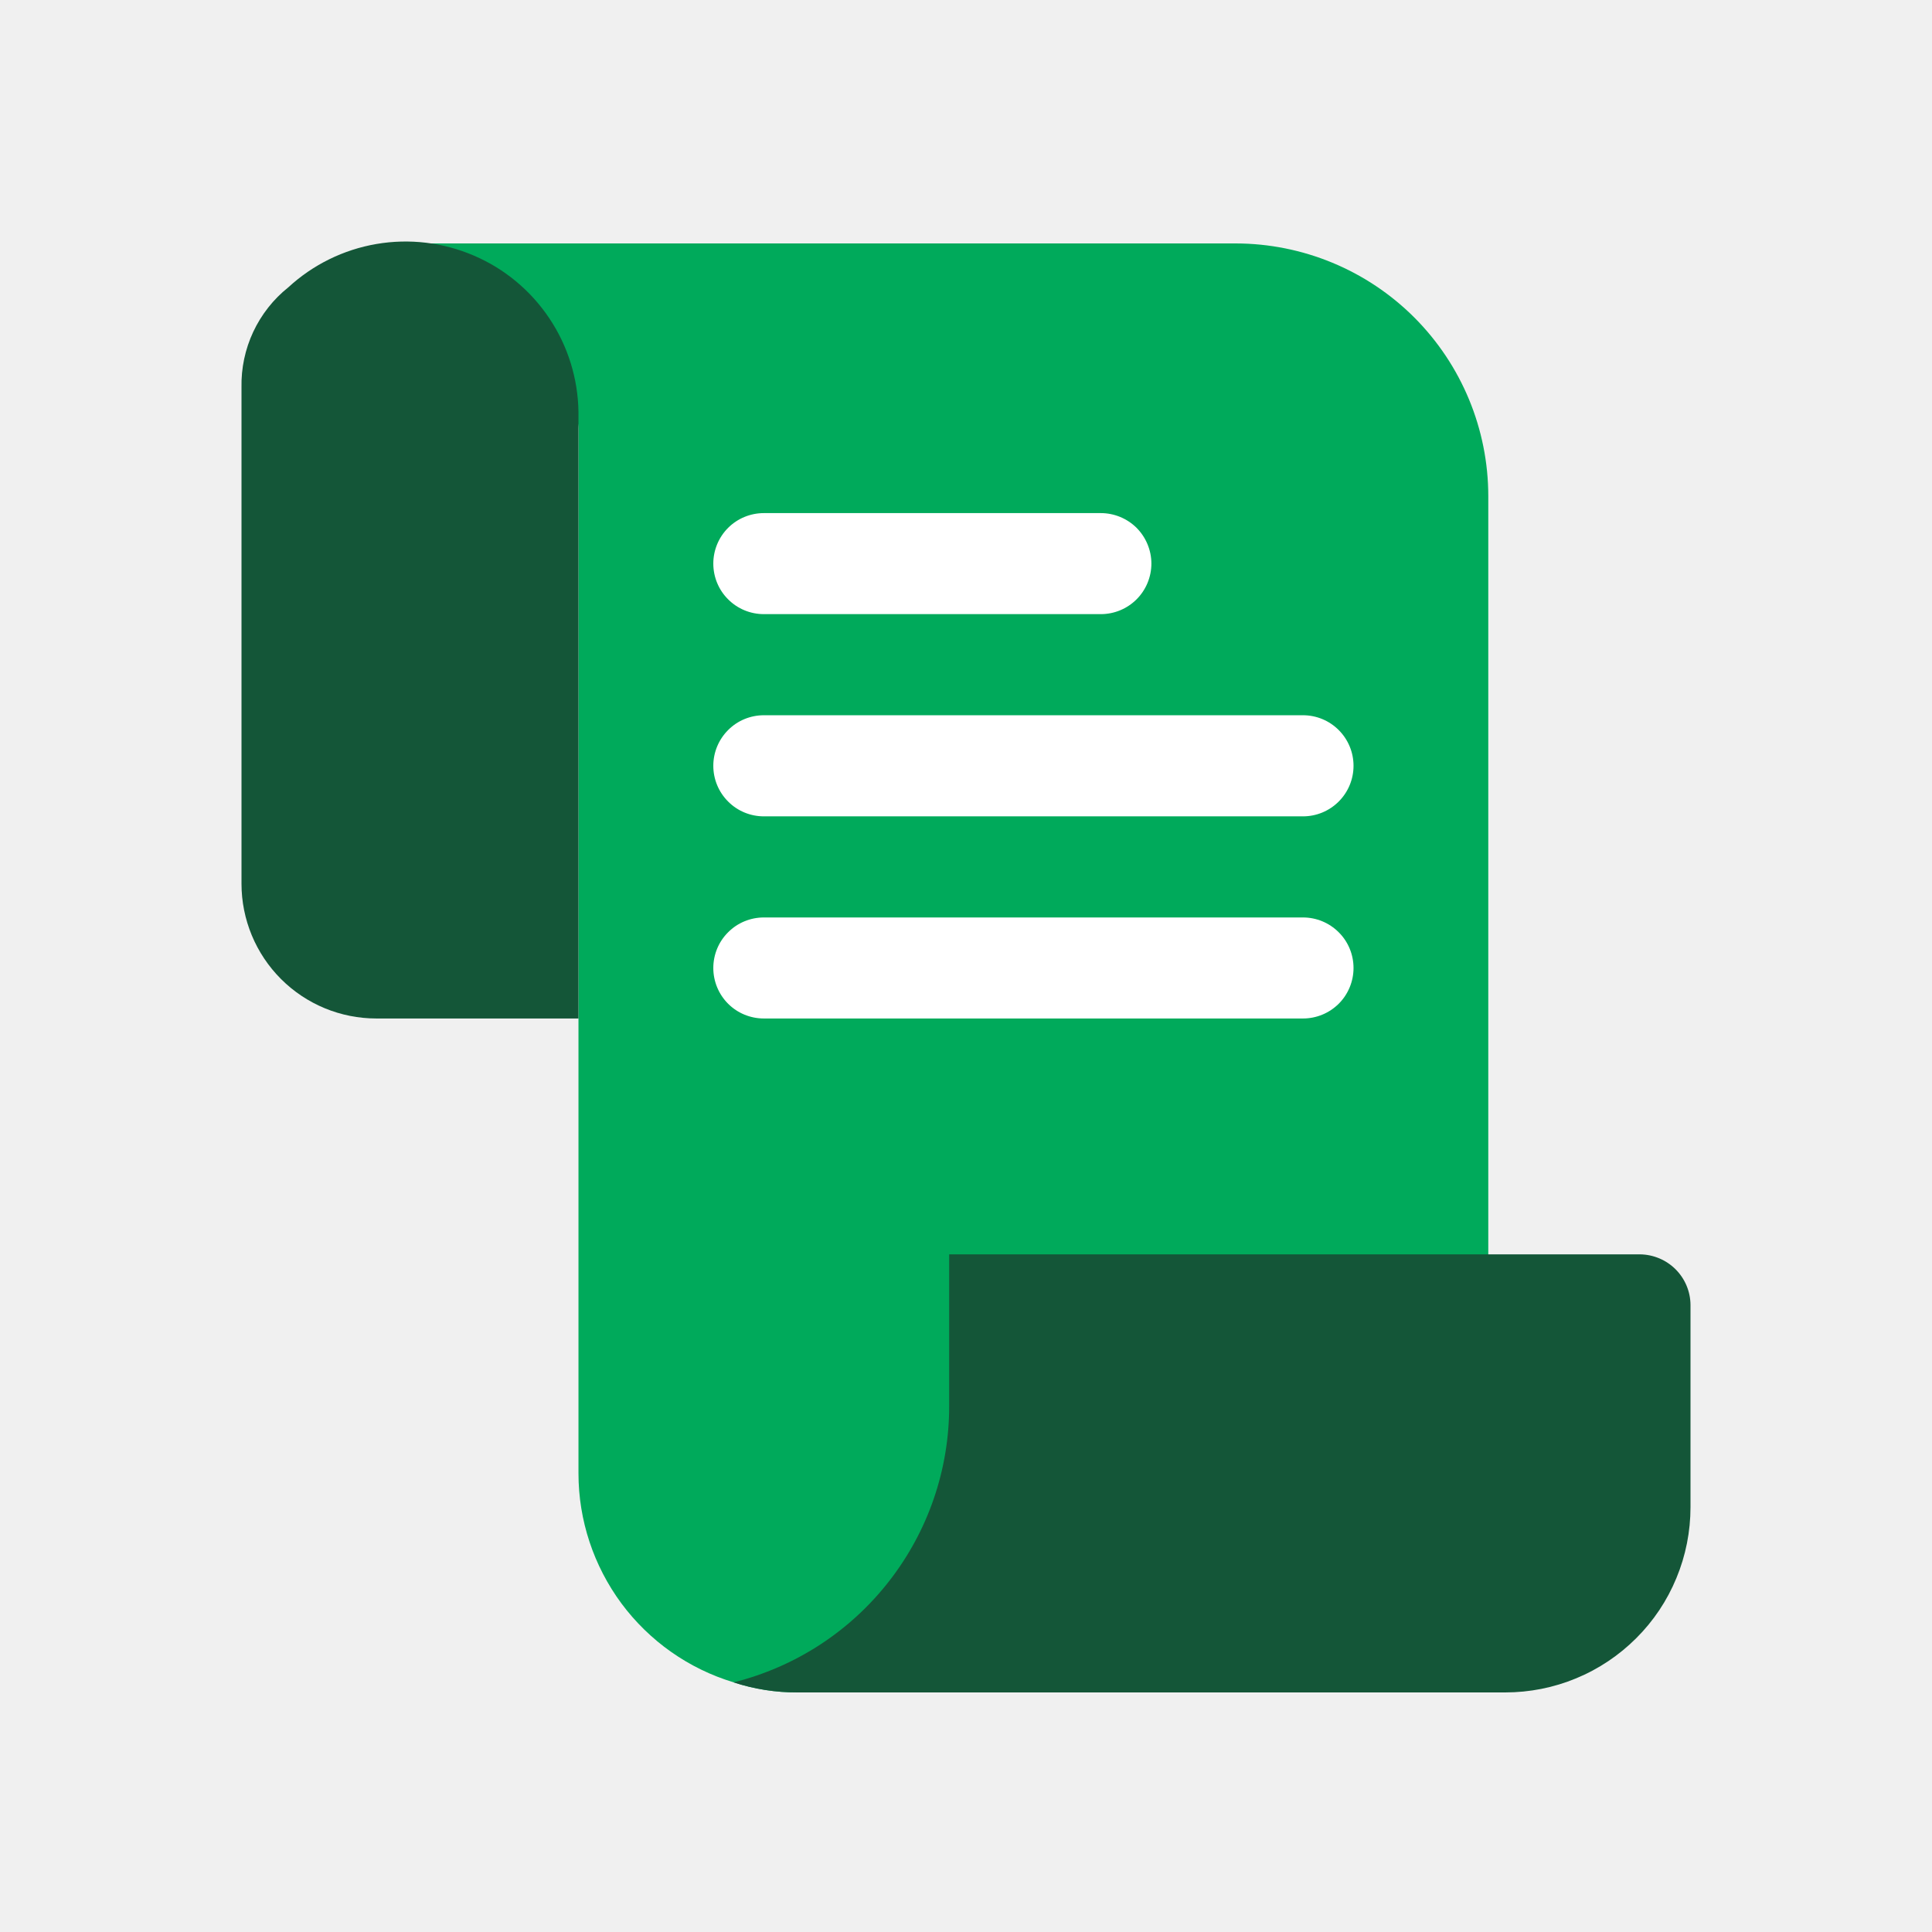
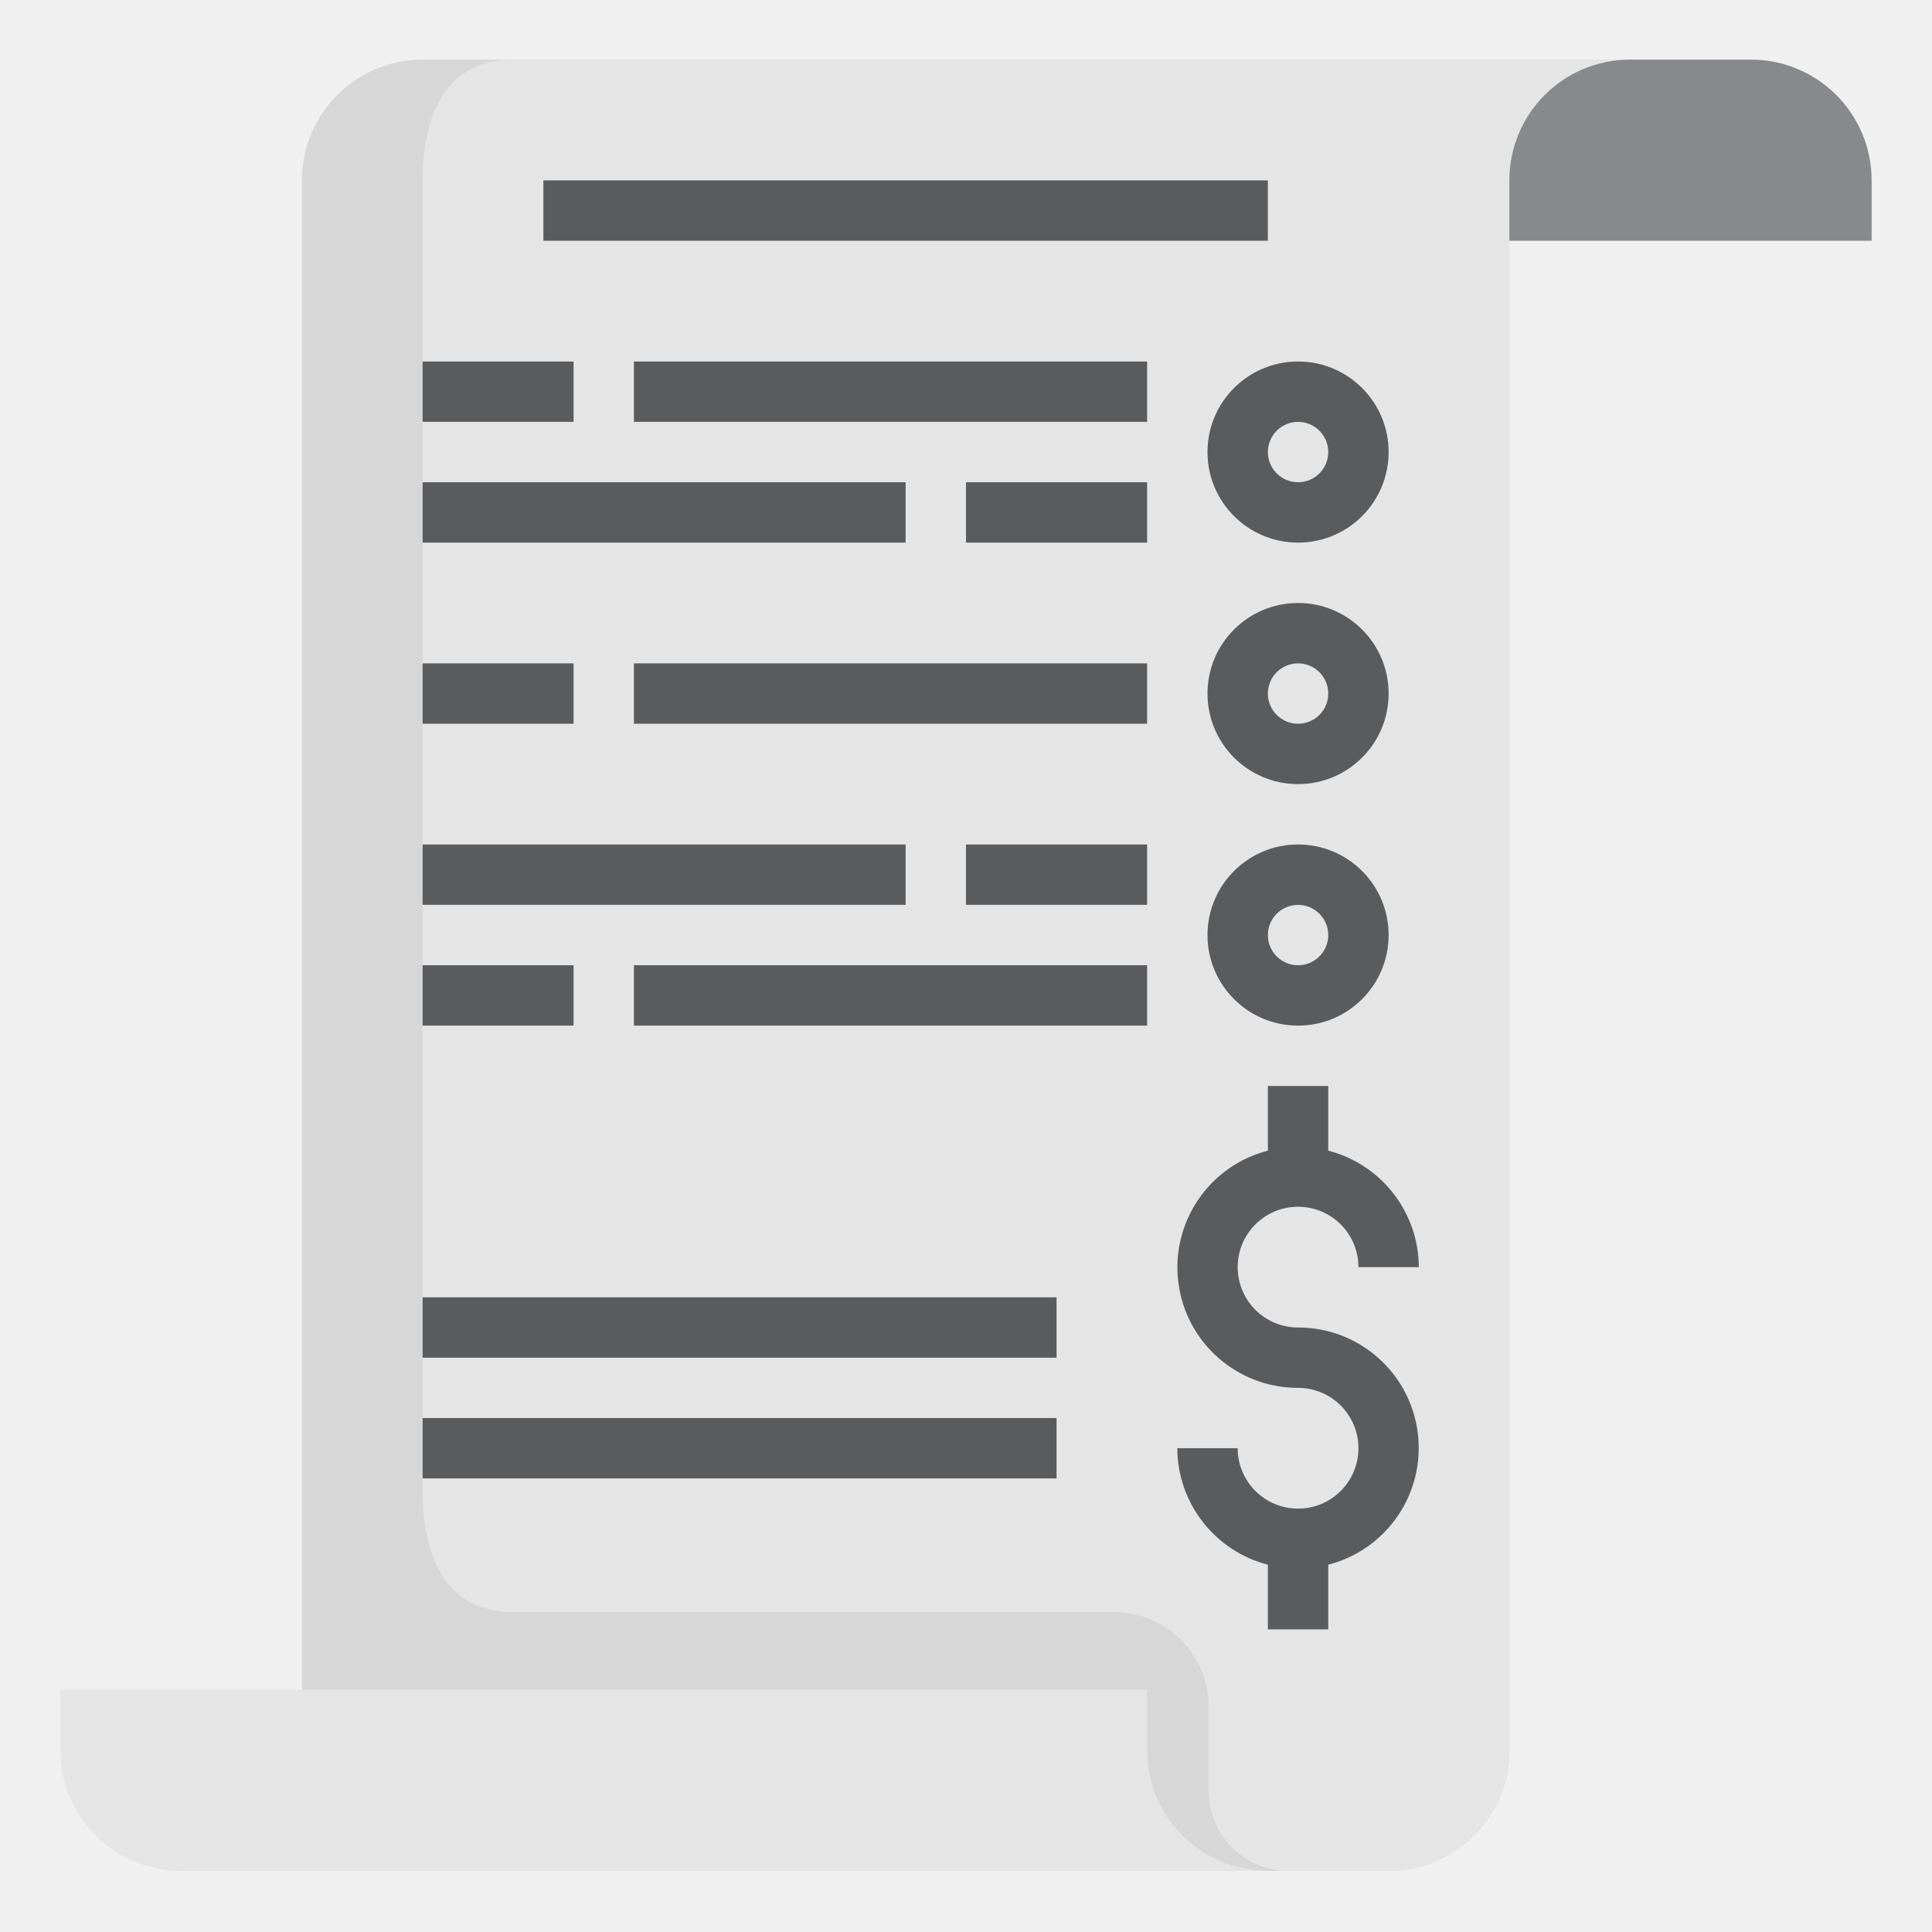
- <svg xmlns="http://www.w3.org/2000/svg" width="24" height="24" viewBox="0 0 24 24" fill="none">
-   <path d="M18.488 6.164V20.396C18.487 20.562 18.421 20.721 18.303 20.839C18.186 20.956 18.027 21.023 17.861 21.024H9.907C9.637 21.025 9.369 20.983 9.112 20.898C8.555 20.73 8.067 20.386 7.72 19.919C7.374 19.451 7.186 18.885 7.186 18.303V5.327C7.186 4.749 5.88 4.28 5.303 4.28C5.136 4.28 4.976 4.214 4.859 4.096C4.741 3.979 4.675 3.819 4.675 3.652C4.675 3.486 4.741 3.326 4.859 3.208C4.976 3.091 5.136 3.024 5.303 3.024H15.349C16.182 3.025 16.98 3.355 17.569 3.944C18.157 4.533 18.488 5.331 18.488 6.164Z" fill="#00AA5B" />
-   <path d="M3.582 3.569C3.396 3.717 3.247 3.907 3.146 4.122C3.045 4.338 2.995 4.574 3 4.812V10.978C3 11.422 3.177 11.848 3.491 12.162C3.805 12.476 4.231 12.652 4.675 12.652H7.186V5.118C7.18 4.703 7.055 4.299 6.824 3.954C6.593 3.609 6.268 3.338 5.886 3.175C5.505 3.011 5.085 2.961 4.676 3.031C4.267 3.101 3.887 3.288 3.582 3.569ZM21 16.21V18.722C21 19.024 20.941 19.324 20.825 19.603C20.71 19.883 20.54 20.137 20.326 20.35C20.112 20.564 19.858 20.734 19.579 20.849C19.3 20.965 19 21.024 18.698 21.024H9.907C9.637 21.025 9.369 20.983 9.112 20.899C9.878 20.708 10.558 20.267 11.043 19.644C11.529 19.022 11.792 18.255 11.791 17.466V15.582H20.372C20.538 15.584 20.697 15.65 20.815 15.768C20.932 15.885 20.999 16.044 21 16.21Z" fill="#145638" />
-   <path d="M13.675 7.629H9.489C9.322 7.629 9.162 7.563 9.045 7.445C8.927 7.328 8.861 7.168 8.861 7.001C8.861 6.835 8.927 6.675 9.045 6.557C9.162 6.44 9.322 6.374 9.489 6.374H13.675C13.841 6.374 14.001 6.44 14.119 6.557C14.236 6.675 14.303 6.835 14.303 7.001C14.303 7.168 14.236 7.328 14.119 7.445C14.001 7.563 13.841 7.629 13.675 7.629ZM16.186 10.141H9.489C9.322 10.141 9.162 10.075 9.045 9.957C8.927 9.839 8.861 9.68 8.861 9.513C8.861 9.346 8.927 9.187 9.045 9.069C9.162 8.951 9.322 8.885 9.489 8.885H16.186C16.353 8.885 16.512 8.951 16.63 9.069C16.748 9.187 16.814 9.346 16.814 9.513C16.814 9.68 16.748 9.839 16.63 9.957C16.512 10.075 16.353 10.141 16.186 10.141ZM16.186 12.652H9.489C9.322 12.652 9.162 12.586 9.045 12.469C8.927 12.351 8.861 12.191 8.861 12.025C8.861 11.858 8.927 11.698 9.045 11.581C9.162 11.463 9.322 11.397 9.489 11.397H16.186C16.353 11.397 16.512 11.463 16.63 11.581C16.748 11.698 16.814 11.858 16.814 12.025C16.814 12.191 16.748 12.351 16.63 12.469C16.512 12.586 16.353 12.652 16.186 12.652Z" fill="white" />
+ <svg xmlns="http://www.w3.org/2000/svg" viewBox="0 0 64 64" id="food-bill">
+   <g>
+     <path fill="#d7d7d8" d="M10 55.975v-50a4 4 0 0 1 4-4h40a4 4 0 0 0-4 4v52a4 4 0 0 1-4 4h-4.364Z" />
+     <path fill="#e5e5e5" d="M17 1.975c-2.209 0-3 1.79-3 4V49.4c0 2.209.791 4 3 4h19.9a3.138 3.138 0 0 1 3.139 3.138v2.794a2.644 2.644 0 0 0 2.644 2.644H46a4 4 0 0 0 4-4v-52a4 4 0 0 1 4-4Z" />
+     <path fill="#88898d" d="M50 5.975a4 4 0 0 1 4-4h4a4 4 0 0 1 4 4v2H50Z" />
+     <path fill="#e5e5e5" d="M42.636 61.975H42a4 4 0 0 1-4-4v-2H2v2a4 4 0 0 0 4 4h36.636Z" />
+     <path fill="#5a5b5d" d="M43 43.975a2 2 0 1 1 2-2h2a4 4 0 0 0-3-3.858v-2.142h-2v2.142a3.992 3.992 0 0 0 1 7.858 2 2 0 1 1-2 2h-2a4 4 0 0 0 3 3.858v2.142h2v-2.142a3.992 3.992 0 0 0-1-7.858zm0-16a3 3 0 1 0 3 3 3 3 0 0 0-3-3zm0 4a1 1 0 1 1 1-1 1 1 0 0 1-1 1zm0-12a3 3 0 1 0 3 3 3 3 0 0 0-3-3zm0 4a1 1 0 1 1 1-1 1 1 0 0 1-1 1zm-3-9a3 3 0 1 0 3-3 3 3 0 0 0-3 3zm3-1a1 1 0 1 1-1 1 1 1 0 0 1 1-1zM18 5.975h24v2H18zM21 11.975h17v2H21zM14 11.975h5v2h-5zM14 15.975h16v2H14zM32 15.975h6v2h-6zM21 21.975h17v2H21zM14 21.975h5v2h-5zM14 27.975h16v2H14zM32 27.975h6v2h-6zM21 31.975h17v2H21zM14 31.975h5v2h-5zM14 42.975h21v2H14zM14 46.975h21v2H14z" />
+   </g>
</svg>
